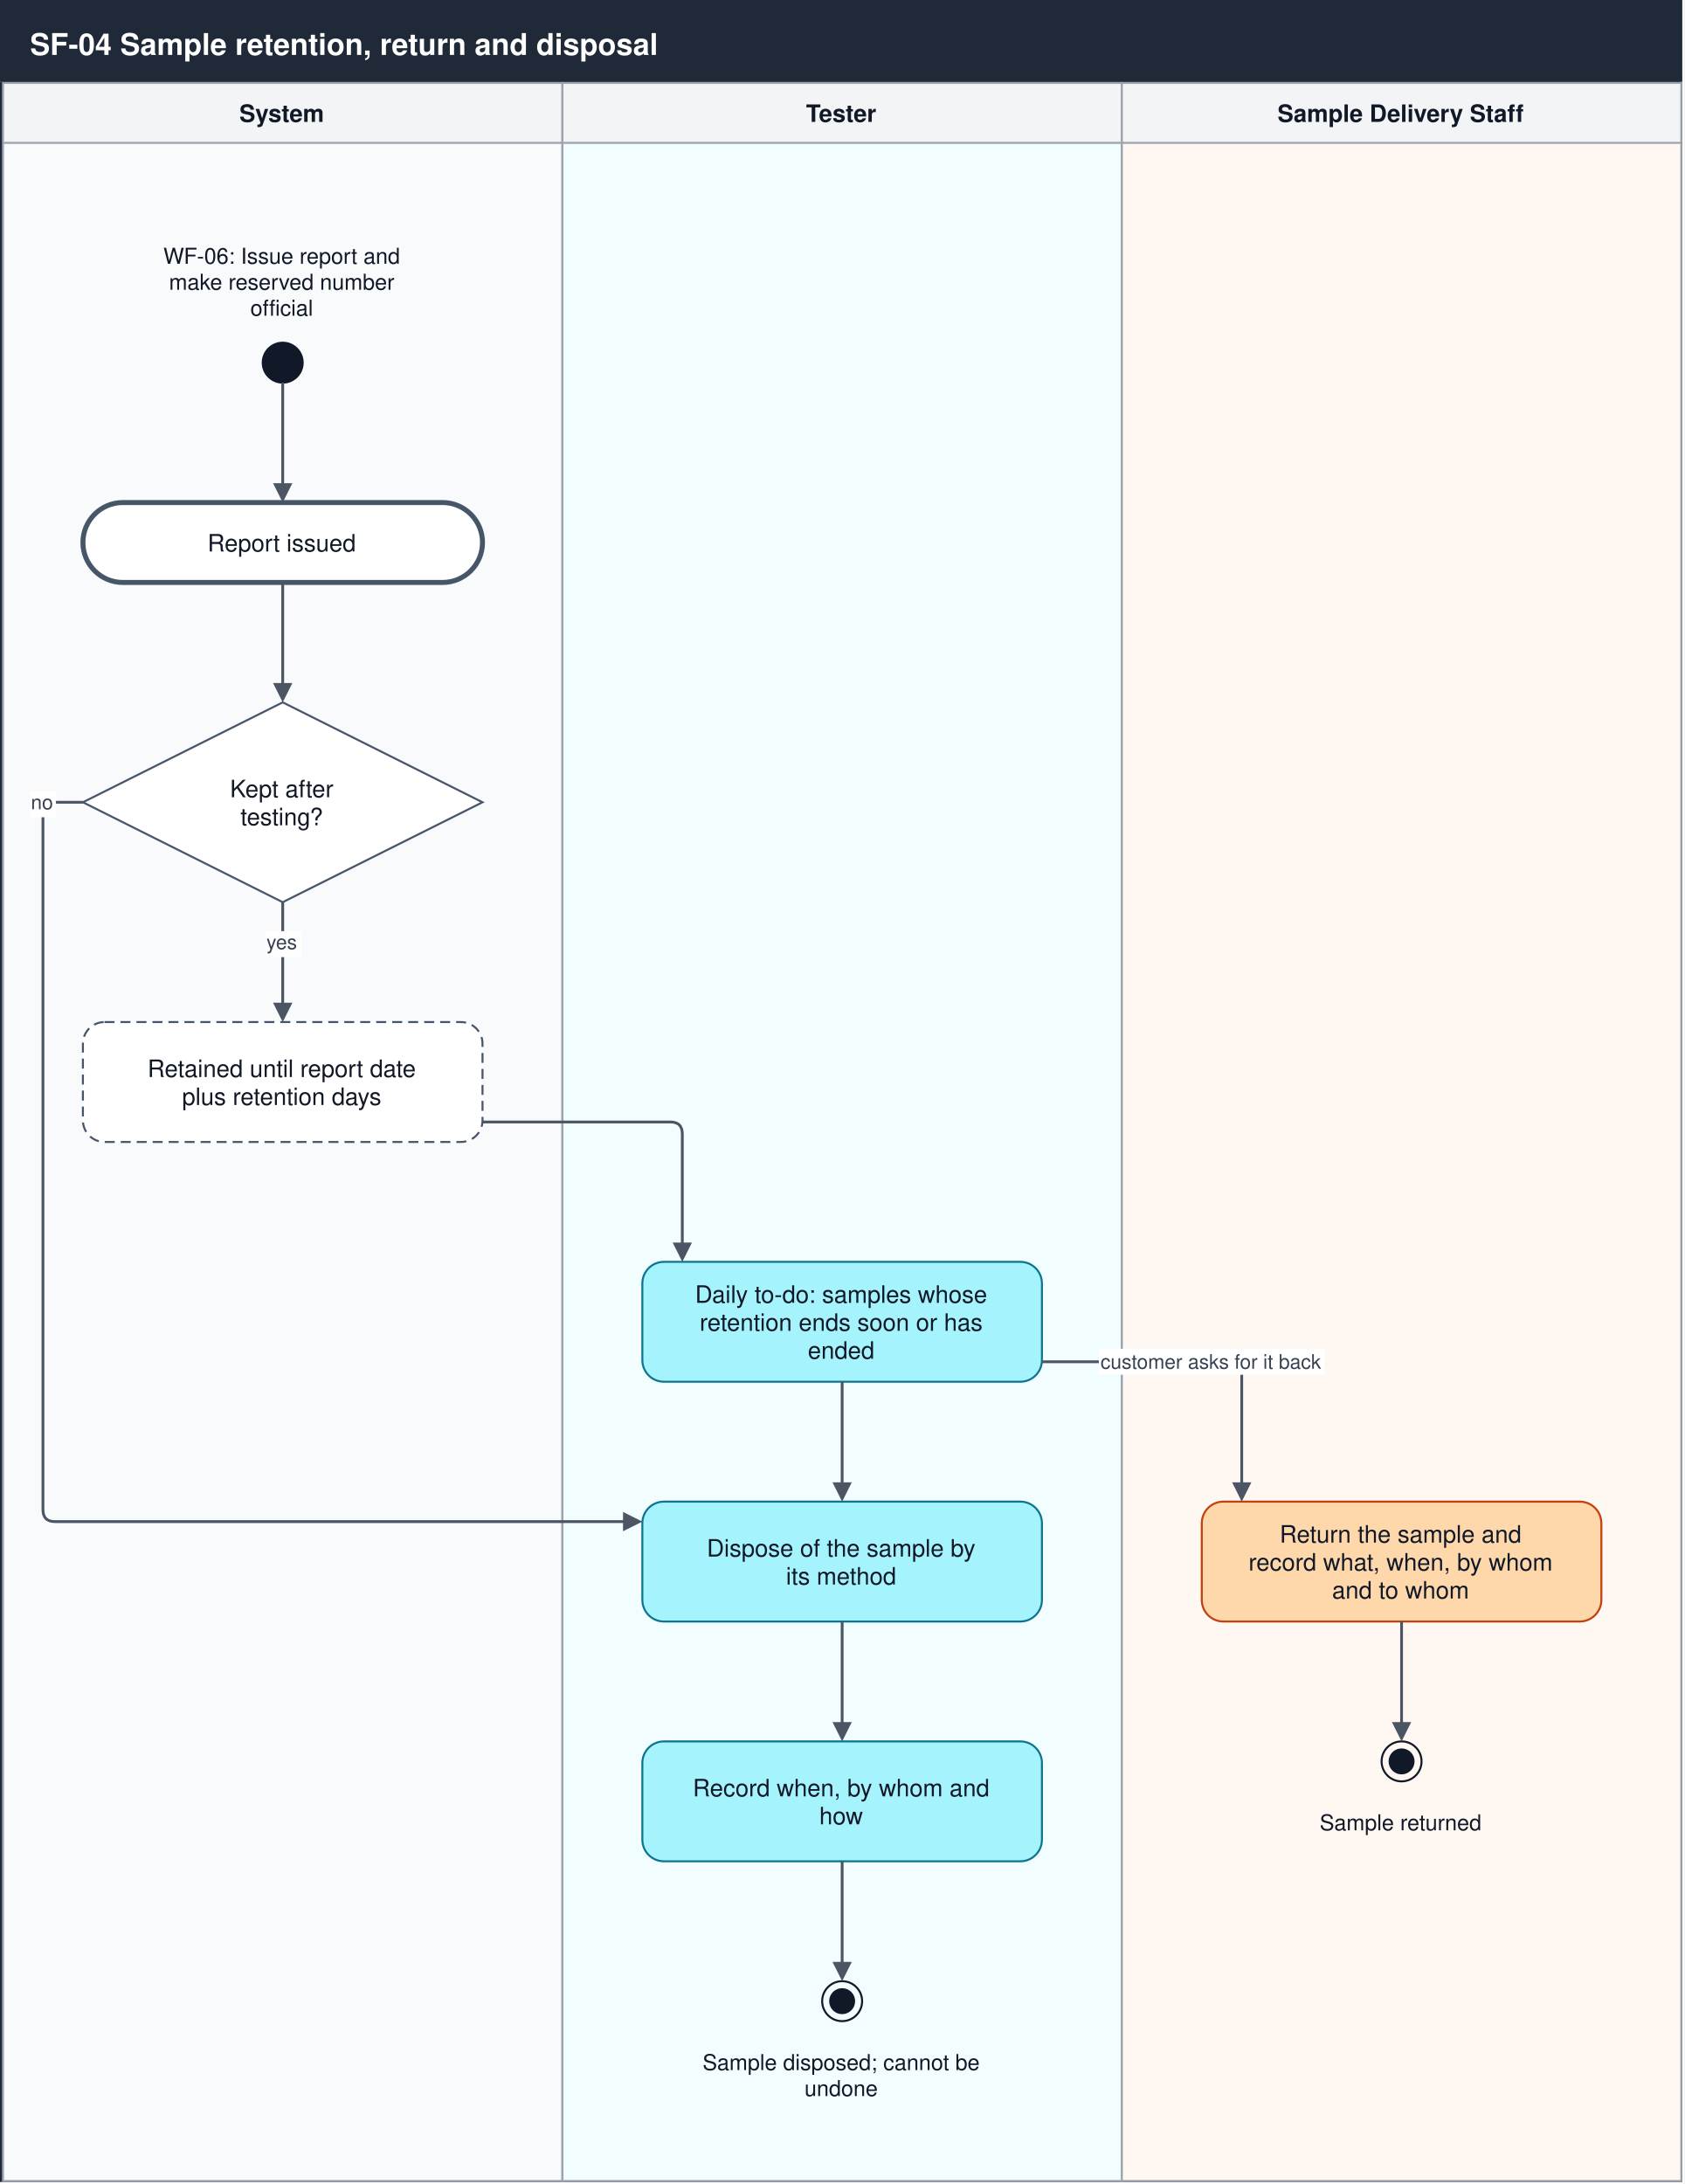
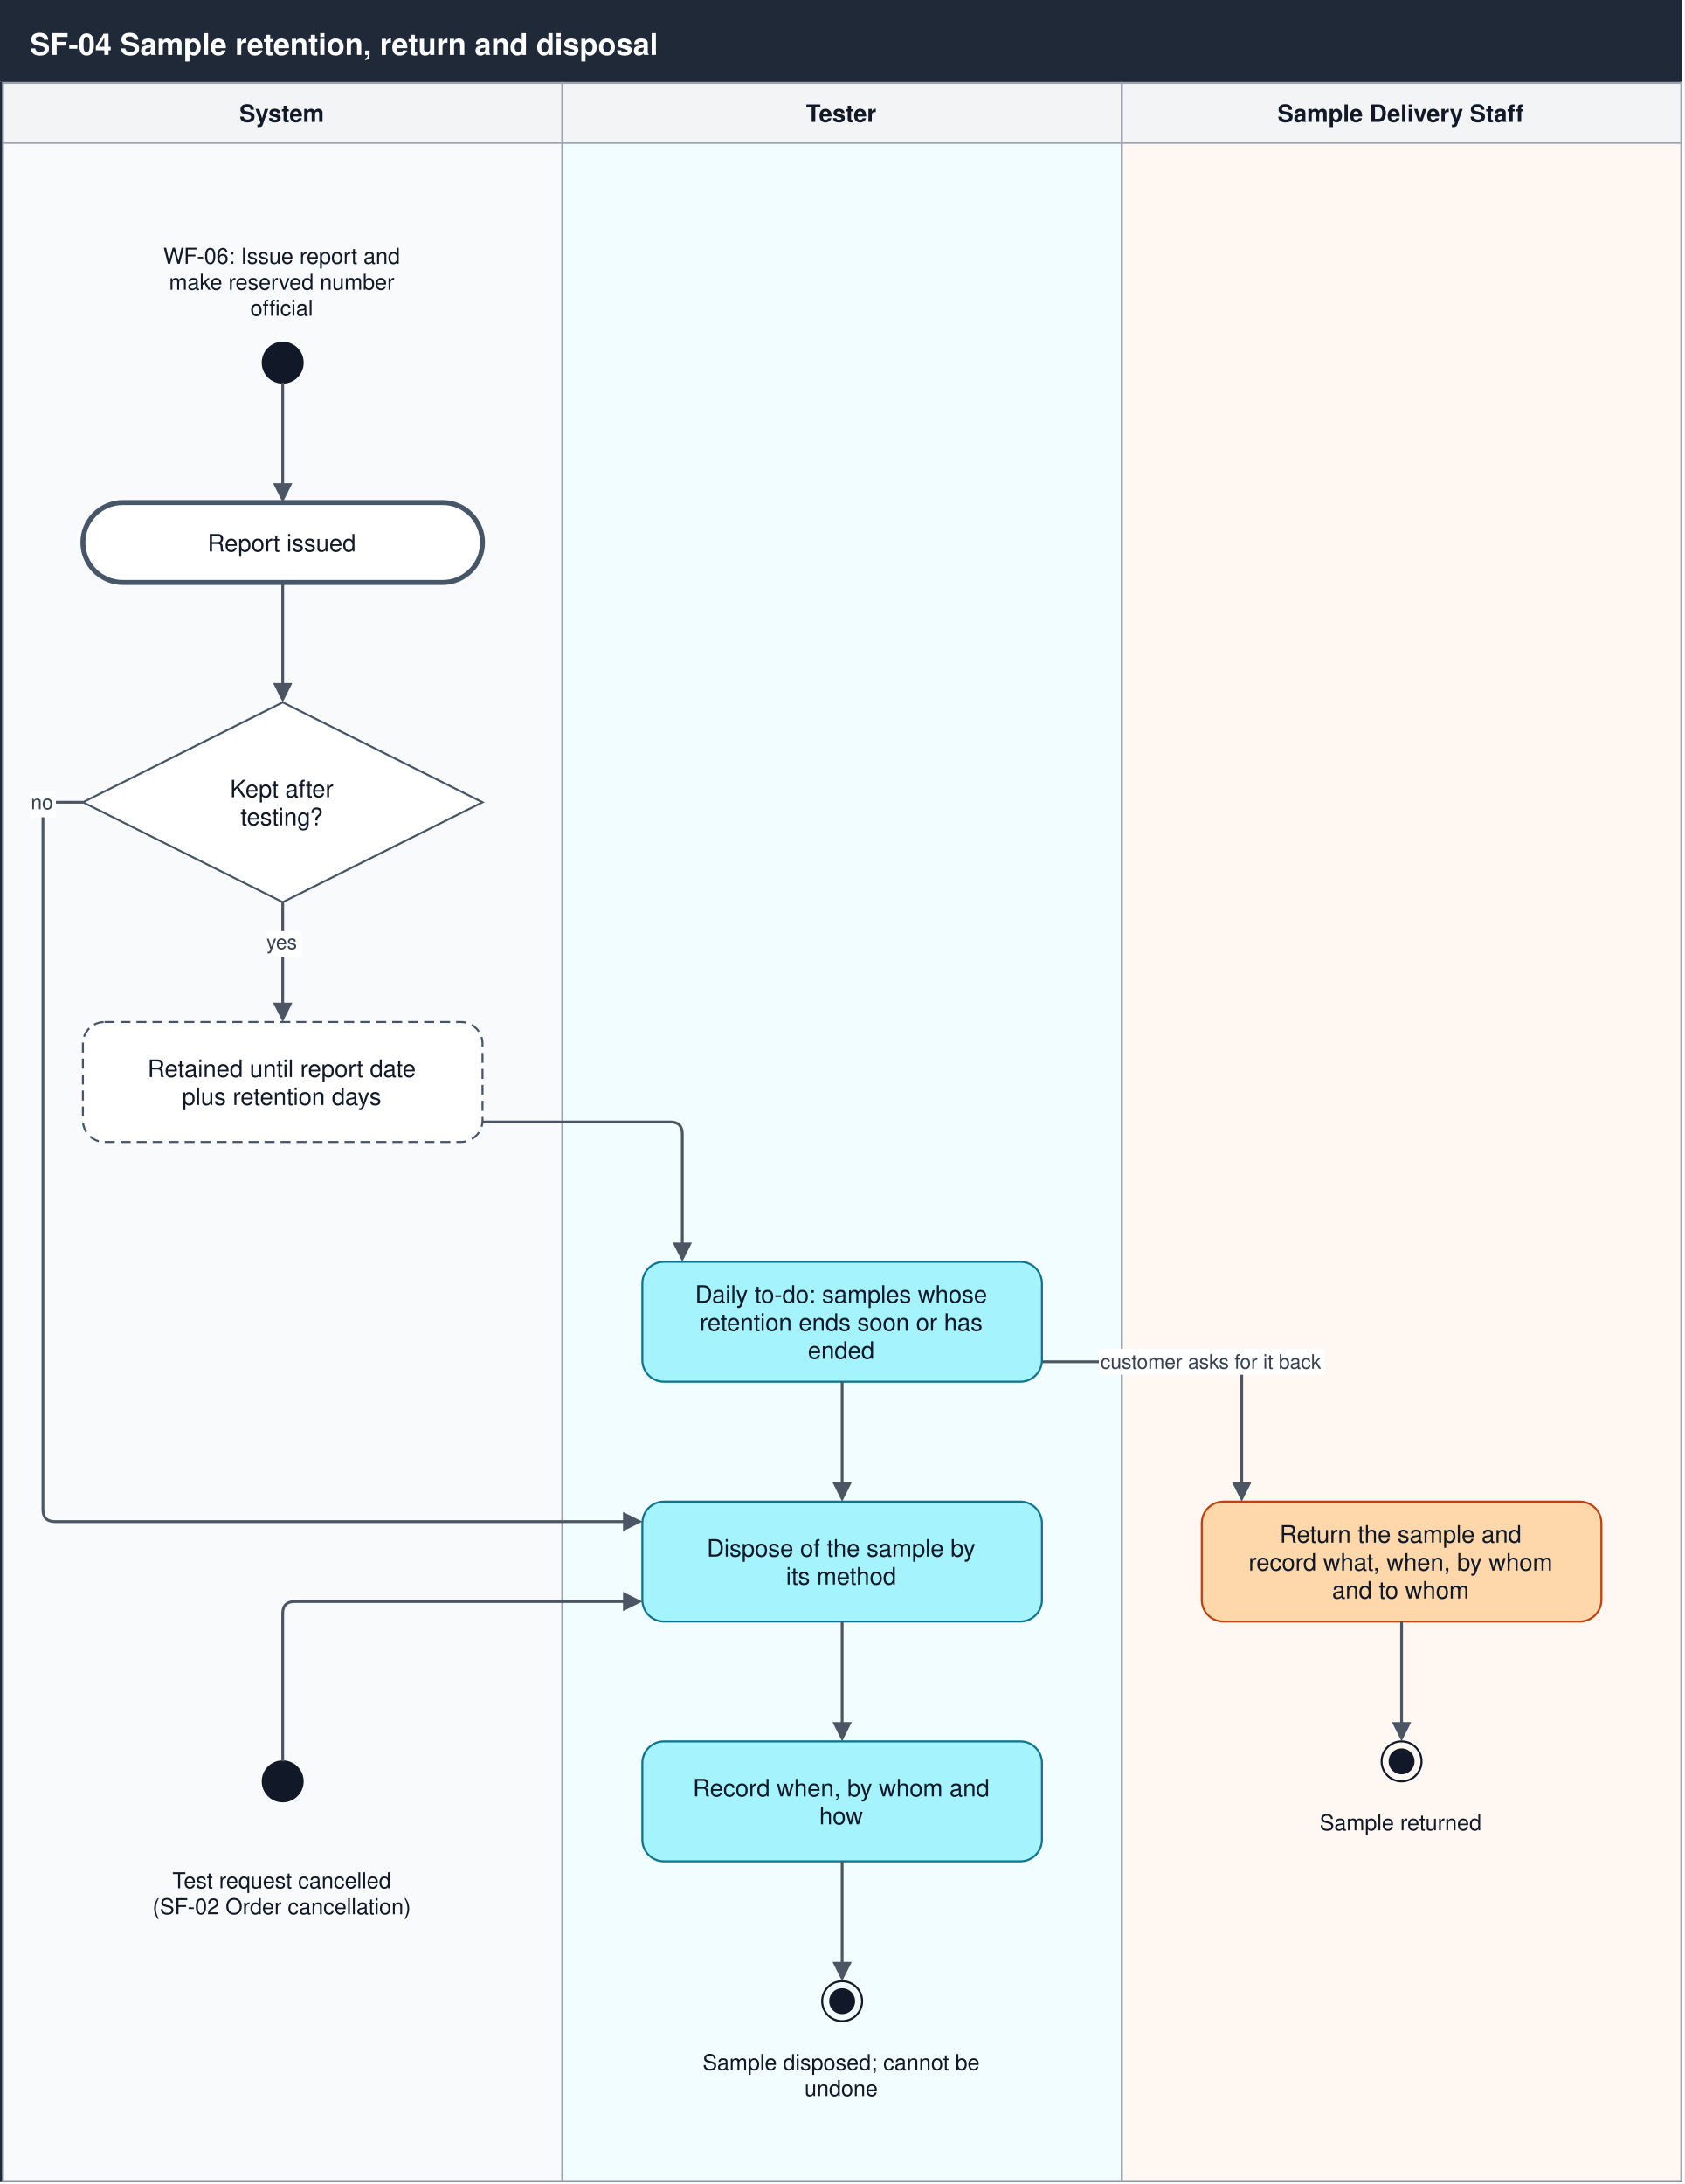
<svg xmlns="http://www.w3.org/2000/svg" style="background: #FFFFFF; background-color: light-dark(#FFFFFF, #121212); color-scheme: light;" version="1.1" width="843px" height="1093px" viewBox="0 0 843 1093">
  <defs />
  <rect fill="#FFFFFF" width="100%" height="100%" x="0" y="0" style="fill: light-dark(rgb(255, 255, 255), rgb(18, 18, 18));" />
  <g>
    <g data-cell-id="0">
      <g data-cell-id="1">
        <g data-cell-id="f_SF04">
          <g>
            <path d="M 1 41 L 1 1 L 841 1 L 841 41" fill="#1f2937" stroke="#1f2937" stroke-width="2" stroke-miterlimit="10" pointer-events="all" style="fill: light-dark(rgb(31, 41, 55), rgb(196, 204, 216)); stroke: light-dark(rgb(31, 41, 55), rgb(196, 204, 216));" />
            <path d="M 1 41 L 1 1091 L 841 1091 L 841 41" fill="#ffffff" stroke="#1f2937" stroke-width="2" stroke-miterlimit="10" pointer-events="all" style="fill: light-dark(rgb(255, 255, 255), rgb(18, 18, 18)); stroke: light-dark(rgb(31, 41, 55), rgb(196, 204, 216));" />
            <path d="M 1 41 L 841 41" fill="none" stroke="#1f2937" stroke-width="2" stroke-miterlimit="10" pointer-events="all" style="stroke: light-dark(rgb(31, 41, 55), rgb(196, 204, 216));" />
          </g>
          <g>
            <g fill="#FFFFFF" font-family="Helvetica" font-weight="bold" text-anchor="start" font-size="15px" style="fill: light-dark(rgb(255, 255, 255), rgb(18, 18, 18));">
              <text x="15" y="27.5">SF-04 Sample retention, return and disposal</text>
            </g>
          </g>
          <g data-cell-id="f_SF04_lane0">
            <g transform="translate(0.5,0.5)">
              <path d="M 1 71 L 1 41 L 281 41 L 281 71" fill="#f3f4f6" stroke="#9ca3af" stroke-miterlimit="10" pointer-events="all" style="fill: light-dark(rgb(243, 244, 246), rgb(26, 27, 28)); stroke: light-dark(rgb(156, 163, 175), rgb(92, 98, 108));" />
              <path d="M 1 71 L 1 1091 L 281 1091 L 281 71" fill="#f8fafc" stroke="#9ca3af" stroke-miterlimit="10" pointer-events="all" style="fill: light-dark(rgb(248, 250, 252), rgb(21, 23, 25)); stroke: light-dark(rgb(156, 163, 175), rgb(92, 98, 108));" />
              <path d="M 1 71 L 281 71" fill="none" stroke="#9ca3af" stroke-miterlimit="10" pointer-events="all" style="stroke: light-dark(rgb(156, 163, 175), rgb(92, 98, 108));" />
            </g>
            <g>
              <g fill="#111827" font-family="Helvetica" font-weight="bold" text-anchor="middle" font-size="12px" style="fill: light-dark(rgb(17, 24, 39), rgb(212, 218, 231));">
                <text x="141" y="61">System</text>
              </g>
            </g>
          </g>
          <g data-cell-id="f_SF04_lane1">
            <g transform="translate(0.5,0.5)">
              <path d="M 281 71 L 281 41 L 561 41 L 561 71" fill="#f3f4f6" stroke="#9ca3af" stroke-miterlimit="10" pointer-events="all" style="fill: light-dark(rgb(243, 244, 246), rgb(26, 27, 28)); stroke: light-dark(rgb(156, 163, 175), rgb(92, 98, 108));" />
              <path d="M 281 71 L 281 1091 L 561 1091 L 561 71" fill="#f2fdff" stroke="#9ca3af" stroke-miterlimit="10" pointer-events="all" style="fill: light-dark(rgb(242, 253, 255), rgb(15, 24, 26)); stroke: light-dark(rgb(156, 163, 175), rgb(92, 98, 108));" />
              <path d="M 281 71 L 561 71" fill="none" stroke="#9ca3af" stroke-miterlimit="10" pointer-events="all" style="stroke: light-dark(rgb(156, 163, 175), rgb(92, 98, 108));" />
            </g>
            <g>
              <g fill="#111827" font-family="Helvetica" font-weight="bold" text-anchor="middle" font-size="12px" style="fill: light-dark(rgb(17, 24, 39), rgb(212, 218, 231));">
                <text x="421" y="61">Tester</text>
              </g>
            </g>
          </g>
          <g data-cell-id="f_SF04_lane2">
            <g transform="translate(0.5,0.5)">
              <path d="M 561 71 L 561 41 L 841 41 L 841 71" fill="#f3f4f6" stroke="#9ca3af" stroke-miterlimit="10" pointer-events="all" style="fill: light-dark(rgb(243, 244, 246), rgb(26, 27, 28)); stroke: light-dark(rgb(156, 163, 175), rgb(92, 98, 108));" />
              <path d="M 561 71 L 561 1091 L 841 1091 L 841 71" fill="#fff8f2" stroke="#9ca3af" stroke-miterlimit="10" pointer-events="all" style="fill: light-dark(rgb(255, 248, 242), rgb(28, 22, 17)); stroke: light-dark(rgb(156, 163, 175), rgb(92, 98, 108));" />
              <path d="M 561 71 L 841 71" fill="none" stroke="#9ca3af" stroke-miterlimit="10" pointer-events="all" style="stroke: light-dark(rgb(156, 163, 175), rgb(92, 98, 108));" />
            </g>
            <g>
              <g fill="#111827" font-family="Helvetica" font-weight="bold" text-anchor="middle" font-size="12px" style="fill: light-dark(rgb(17, 24, 39), rgb(212, 218, 231));">
                <text x="701" y="61">Sample Delivery Staff</text>
              </g>
            </g>
          </g>
          <g data-cell-id="f_SF04_t1">
            <g transform="translate(0.5,0.5)">
              <rect x="321" y="631" width="200" height="60" rx="10.8" ry="10.8" fill="#a5f3fc" stroke="#0e7490" pointer-events="all" style="fill: light-dark(rgb(165, 243, 252), rgb(0, 55, 63)); stroke: light-dark(rgb(14, 116, 144), rgb(83, 171, 195));" />
            </g>
            <g>
              <g fill="#111827" font-family="Helvetica" text-anchor="middle" font-size="12px" style="fill: light-dark(rgb(17, 24, 39), rgb(212, 218, 231));">
                <text x="421" y="652">Daily to-do: samples whose</text>
                <text x="421" y="666">retention ends soon or has</text>
                <text x="421" y="680">ended</text>
              </g>
            </g>
          </g>
          <g data-cell-id="f_SF04_t2">
            <g transform="translate(0.5,0.5)">
              <rect x="321" y="751" width="200" height="60" rx="10.8" ry="10.8" fill="#a5f3fc" stroke="#0e7490" pointer-events="all" style="fill: light-dark(rgb(165, 243, 252), rgb(0, 55, 63)); stroke: light-dark(rgb(14, 116, 144), rgb(83, 171, 195));" />
            </g>
            <g>
              <g fill="#111827" font-family="Helvetica" text-anchor="middle" font-size="12px" style="fill: light-dark(rgb(17, 24, 39), rgb(212, 218, 231));">
                <text x="421" y="779">Dispose of the sample by</text>
                <text x="421" y="793">its method</text>
              </g>
            </g>
          </g>
          <g data-cell-id="f_SF04_t3">
            <g transform="translate(0.5,0.5)">
              <rect x="321" y="871" width="200" height="60" rx="10.8" ry="10.8" fill="#a5f3fc" stroke="#0e7490" pointer-events="all" style="fill: light-dark(rgb(165, 243, 252), rgb(0, 55, 63)); stroke: light-dark(rgb(14, 116, 144), rgb(83, 171, 195));" />
            </g>
            <g>
              <g fill="#111827" font-family="Helvetica" text-anchor="middle" font-size="12px" style="fill: light-dark(rgb(17, 24, 39), rgb(212, 218, 231));">
                <text x="421" y="899">Record when, by whom and</text>
                <text x="421" y="913">how</text>
              </g>
            </g>
          </g>
          <g data-cell-id="f_SF04_d1">
            <g transform="translate(0.5,0.5)">
              <rect x="601" y="751" width="200" height="60" rx="10.8" ry="10.8" fill="#fed7aa" stroke="#c2410c" pointer-events="all" style="fill: light-dark(rgb(254, 215, 170), rgb(77, 44, 5)); stroke: light-dark(rgb(194, 65, 12), rgb(251, 140, 94));" />
            </g>
            <g>
              <g fill="#111827" font-family="Helvetica" text-anchor="middle" font-size="12px" style="fill: light-dark(rgb(17, 24, 39), rgb(212, 218, 231));">
                <text x="701" y="772">Return the sample and</text>
                <text x="701" y="786">record what, when, by whom</text>
                <text x="701" y="800">and to whom</text>
              </g>
            </g>
          </g>
          <g data-cell-id="f_SF04_start">
            <g transform="translate(0.5,0.5)">
              <rect x="41" y="251" width="200" height="40" rx="20" ry="20" fill="#ffffff" stroke="#475569" stroke-width="2.5" pointer-events="all" style="fill: light-dark(rgb(255, 255, 255), rgb(18, 18, 18)); stroke: light-dark(rgb(71, 85, 105), rgb(155, 167, 184));" />
            </g>
            <g>
              <g fill="#111827" font-family="Helvetica" text-anchor="middle" font-size="12px" style="fill: light-dark(rgb(17, 24, 39), rgb(212, 218, 231));">
                <text x="141" y="276">Report issued</text>
              </g>
            </g>
          </g>
          <g data-cell-id="f_SF04_keep">
            <g transform="translate(0.5,0.5)">
              <path d="M 141 351 L 241 401 L 141 451 L 41 401 Z" fill="#ffffff" stroke="#475569" stroke-miterlimit="10" pointer-events="all" style="fill: light-dark(rgb(255, 255, 255), rgb(18, 18, 18)); stroke: light-dark(rgb(71, 85, 105), rgb(155, 167, 184));" />
            </g>
            <g>
              <g fill="#111827" font-family="Helvetica" text-anchor="middle" font-size="12px" style="fill: light-dark(rgb(17, 24, 39), rgb(212, 218, 231));">
                <text x="141" y="399">Kept after</text>
                <text x="141" y="413">testing?</text>
              </g>
            </g>
          </g>
          <g data-cell-id="f_SF04_retained">
            <g transform="translate(0.5,0.5)">
              <rect x="41" y="511" width="200" height="60" rx="10.8" ry="10.8" fill="#ffffff" stroke="#475569" stroke-dasharray="5 3" pointer-events="all" style="fill: light-dark(rgb(255, 255, 255), rgb(18, 18, 18)); stroke: light-dark(rgb(71, 85, 105), rgb(155, 167, 184));" />
            </g>
            <g>
              <g fill="#111827" font-family="Helvetica" text-anchor="middle" font-size="12px" style="fill: light-dark(rgb(17, 24, 39), rgb(212, 218, 231));">
                <text x="141" y="539">Retained until report date</text>
                <text x="141" y="553">plus retention days</text>
              </g>
            </g>
          </g>
          <g data-cell-id="f_SF04_returned">
            <g transform="translate(0.5,0.5)">
              <ellipse cx="701" cy="881" rx="6" ry="6" fill="#111827" stroke="#111827" pointer-events="all" style="fill: light-dark(rgb(17, 24, 39), rgb(212, 218, 231)); stroke: light-dark(rgb(17, 24, 39), rgb(212, 218, 231));" />
              <ellipse cx="701" cy="881" rx="10" ry="10" fill="none" stroke="#111827" pointer-events="all" style="stroke: light-dark(rgb(17, 24, 39), rgb(212, 218, 231));" />
            </g>
          </g>
          <g data-cell-id="f_SF04_returned_label">
            <g>
              <rect x="641" y="901" width="120" height="30" fill="none" stroke="none" pointer-events="all" />
            </g>
            <g>
              <g fill="#111827" font-family="Helvetica" text-anchor="middle" font-size="11px" style="fill: light-dark(rgb(17, 24, 39), rgb(212, 218, 231));">
                <text x="701" y="916">Sample returned</text>
              </g>
            </g>
          </g>
          <g data-cell-id="f_SF04_done">
            <g transform="translate(0.5,0.5)">
              <ellipse cx="421" cy="1001" rx="6" ry="6" fill="#111827" stroke="#111827" pointer-events="all" style="fill: light-dark(rgb(17, 24, 39), rgb(212, 218, 231)); stroke: light-dark(rgb(17, 24, 39), rgb(212, 218, 231));" />
              <ellipse cx="421" cy="1001" rx="10" ry="10" fill="none" stroke="#111827" pointer-events="all" style="stroke: light-dark(rgb(17, 24, 39), rgb(212, 218, 231));" />
            </g>
          </g>
          <g data-cell-id="f_SF04_done_label">
            <g>
              <rect x="321" y="1021" width="200" height="30" fill="none" stroke="none" pointer-events="all" />
            </g>
            <g>
              <g fill="#111827" font-family="Helvetica" text-anchor="middle" font-size="11px" style="fill: light-dark(rgb(17, 24, 39), rgb(212, 218, 231));">
                <text x="421" y="1036">Sample disposed; cannot be</text>
                <text x="421" y="1049">undone</text>
              </g>
            </g>
          </g>
          <g data-cell-id="f_SF04_in_start">
            <g transform="translate(0.5,0.5)">
              <ellipse cx="141" cy="181" rx="10" ry="10" fill="#111827" stroke="#111827" pointer-events="all" style="fill: light-dark(rgb(17, 24, 39), rgb(212, 218, 231)); stroke: light-dark(rgb(17, 24, 39), rgb(212, 218, 231));" />
            </g>
          </g>
          <g data-cell-id="f_SF04_in_start_label">
            <g>
              <rect x="51" y="111" width="180" height="50" fill="none" stroke="none" pointer-events="all" />
            </g>
            <g>
              <g fill="#111827" font-family="Helvetica" text-anchor="middle" font-size="11px" style="fill: light-dark(rgb(17, 24, 39), rgb(212, 218, 231));">
                <text x="141" y="132">WF-06: Issue report and</text>
                <text x="141" y="145">make reserved number</text>
                <text x="141" y="158">official</text>
              </g>
            </g>
          </g>
          <g data-cell-id="f_SF04_e0">
            <g transform="translate(0.5,0.5)">
              <path d="M 141 291 L 141 342.03" fill="none" stroke="#4b5563" stroke-width="1.4" stroke-miterlimit="10" pointer-events="stroke" style="stroke: light-dark(rgb(75, 85, 99), rgb(157, 166, 178));" />
              <path d="M 141 349.43 L 137.3 342.03 L 144.7 342.03 Z" fill="#4b5563" stroke="#4b5563" stroke-width="1.4" stroke-miterlimit="10" pointer-events="all" style="fill: light-dark(rgb(75, 85, 99), rgb(157, 166, 178)); stroke: light-dark(rgb(75, 85, 99), rgb(157, 166, 178));" />
            </g>
          </g>
          <g data-cell-id="f_SF04_e1">
            <g transform="translate(0.5,0.5)">
              <path d="M 141 451 L 141 502.03" fill="none" stroke="#4b5563" stroke-width="1.4" stroke-miterlimit="10" pointer-events="stroke" style="stroke: light-dark(rgb(75, 85, 99), rgb(157, 166, 178));" />
              <path d="M 141 509.43 L 137.3 502.03 L 144.7 502.03 Z" fill="#4b5563" stroke="#4b5563" stroke-width="1.4" stroke-miterlimit="10" pointer-events="all" style="fill: light-dark(rgb(75, 85, 99), rgb(157, 166, 178)); stroke: light-dark(rgb(75, 85, 99), rgb(157, 166, 178));" />
            </g>
            <g>
              <g fill="#374151" font-family="Helvetica" text-anchor="middle" font-size="10px" style="fill: light-dark(rgb(55, 65, 81), rgb(174, 183, 197));">
                <rect fill="#FFFFFF" stroke="none" x="133" y="466" width="18" height="13" stroke-width="0" style="fill: light-dark(rgb(255, 255, 255), rgb(18, 18, 18));" />
                <text x="141" y="475">yes</text>
              </g>
            </g>
          </g>
          <g data-cell-id="f_SF04_e2">
            <g transform="translate(0.5,0.5)">
              <path d="M 241 561 L 335 561 Q 341 561 341 567 L 341 622.03" fill="none" stroke="#4b5563" stroke-width="1.4" stroke-miterlimit="10" pointer-events="stroke" style="stroke: light-dark(rgb(75, 85, 99), rgb(157, 166, 178));" />
              <path d="M 341 629.43 L 337.3 622.03 L 344.7 622.03 Z" fill="#4b5563" stroke="#4b5563" stroke-width="1.4" stroke-miterlimit="10" pointer-events="all" style="fill: light-dark(rgb(75, 85, 99), rgb(157, 166, 178)); stroke: light-dark(rgb(75, 85, 99), rgb(157, 166, 178));" />
            </g>
          </g>
          <g data-cell-id="f_SF04_e3">
            <g transform="translate(0.5,0.5)">
              <path d="M 421 691 L 421 742.03" fill="none" stroke="#4b5563" stroke-width="1.4" stroke-miterlimit="10" pointer-events="stroke" style="stroke: light-dark(rgb(75, 85, 99), rgb(157, 166, 178));" />
              <path d="M 421 749.43 L 417.3 742.03 L 424.7 742.03 Z" fill="#4b5563" stroke="#4b5563" stroke-width="1.4" stroke-miterlimit="10" pointer-events="all" style="fill: light-dark(rgb(75, 85, 99), rgb(157, 166, 178)); stroke: light-dark(rgb(75, 85, 99), rgb(157, 166, 178));" />
            </g>
          </g>
          <g data-cell-id="f_SF04_e4">
            <g transform="translate(0.5,0.5)">
              <path d="M 521 681 L 615 681 Q 621 681 621 687 L 621 742.03" fill="none" stroke="#4b5563" stroke-width="1.4" stroke-miterlimit="10" pointer-events="stroke" style="stroke: light-dark(rgb(75, 85, 99), rgb(157, 166, 178));" />
              <path d="M 621 749.43 L 617.3 742.03 L 624.7 742.03 Z" fill="#4b5563" stroke="#4b5563" stroke-width="1.4" stroke-miterlimit="10" pointer-events="all" style="fill: light-dark(rgb(75, 85, 99), rgb(157, 166, 178)); stroke: light-dark(rgb(75, 85, 99), rgb(157, 166, 178));" />
            </g>
            <g>
              <g fill="#374151" font-family="Helvetica" text-anchor="middle" font-size="10px" style="fill: light-dark(rgb(55, 65, 81), rgb(174, 183, 197));">
                <rect fill="#FFFFFF" stroke="none" x="550" y="675" width="113" height="13" stroke-width="0" style="fill: light-dark(rgb(255, 255, 255), rgb(18, 18, 18));" />
                <text x="606" y="685">customer asks for it back</text>
              </g>
            </g>
          </g>
          <g data-cell-id="f_SF04_e5">
            <g transform="translate(0.5,0.5)">
              <path d="M 701 811 L 701 862.03" fill="none" stroke="#4b5563" stroke-width="1.4" stroke-miterlimit="10" pointer-events="stroke" style="stroke: light-dark(rgb(75, 85, 99), rgb(157, 166, 178));" />
              <path d="M 701 869.43 L 697.3 862.03 L 704.7 862.03 Z" fill="#4b5563" stroke="#4b5563" stroke-width="1.4" stroke-miterlimit="10" pointer-events="all" style="fill: light-dark(rgb(75, 85, 99), rgb(157, 166, 178)); stroke: light-dark(rgb(75, 85, 99), rgb(157, 166, 178));" />
            </g>
          </g>
          <g data-cell-id="f_SF04_e6">
            <g transform="translate(0.5,0.5)">
              <path d="M 41 401 L 27 401 Q 21 401 21 407 L 21 755 Q 21 761 27 761 L 312.03 761" fill="none" stroke="#4b5563" stroke-width="1.4" stroke-miterlimit="10" pointer-events="stroke" style="stroke: light-dark(rgb(75, 85, 99), rgb(157, 166, 178));" />
              <path d="M 319.43 761 L 312.03 764.7 L 312.03 757.3 Z" fill="#4b5563" stroke="#4b5563" stroke-width="1.4" stroke-miterlimit="10" pointer-events="all" style="fill: light-dark(rgb(75, 85, 99), rgb(157, 166, 178)); stroke: light-dark(rgb(75, 85, 99), rgb(157, 166, 178));" />
            </g>
            <g>
              <g fill="#374151" font-family="Helvetica" text-anchor="middle" font-size="10px" style="fill: light-dark(rgb(55, 65, 81), rgb(174, 183, 197));">
                <rect fill="#FFFFFF" stroke="none" x="15" y="396" width="13" height="13" stroke-width="0" style="fill: light-dark(rgb(255, 255, 255), rgb(18, 18, 18));" />
                <text x="21" y="405">no</text>
              </g>
            </g>
          </g>
          <g data-cell-id="f_SF04_e7">
            <g transform="translate(0.5,0.5)">
              <path d="M 421 811 L 421 862.03" fill="none" stroke="#4b5563" stroke-width="1.4" stroke-miterlimit="10" pointer-events="stroke" style="stroke: light-dark(rgb(75, 85, 99), rgb(157, 166, 178));" />
              <path d="M 421 869.43 L 417.3 862.03 L 424.7 862.03 Z" fill="#4b5563" stroke="#4b5563" stroke-width="1.4" stroke-miterlimit="10" pointer-events="all" style="fill: light-dark(rgb(75, 85, 99), rgb(157, 166, 178)); stroke: light-dark(rgb(75, 85, 99), rgb(157, 166, 178));" />
            </g>
          </g>
          <g data-cell-id="f_SF04_e8">
            <g transform="translate(0.5,0.5)">
              <path d="M 421 931 L 421 982.03" fill="none" stroke="#4b5563" stroke-width="1.4" stroke-miterlimit="10" pointer-events="stroke" style="stroke: light-dark(rgb(75, 85, 99), rgb(157, 166, 178));" />
              <path d="M 421 989.43 L 417.3 982.03 L 424.7 982.03 Z" fill="#4b5563" stroke="#4b5563" stroke-width="1.4" stroke-miterlimit="10" pointer-events="all" style="fill: light-dark(rgb(75, 85, 99), rgb(157, 166, 178)); stroke: light-dark(rgb(75, 85, 99), rgb(157, 166, 178));" />
            </g>
          </g>
          <g data-cell-id="f_SF04_e9">
            <g transform="translate(0.5,0.5)">
              <path d="M 141 191 L 141 242.03" fill="none" stroke="#4b5563" stroke-width="1.4" stroke-miterlimit="10" pointer-events="stroke" style="stroke: light-dark(rgb(75, 85, 99), rgb(157, 166, 178));" />
              <path d="M 141 249.43 L 137.3 242.03 L 144.7 242.03 Z" fill="#4b5563" stroke="#4b5563" stroke-width="1.4" stroke-miterlimit="10" pointer-events="all" style="fill: light-dark(rgb(75, 85, 99), rgb(157, 166, 178)); stroke: light-dark(rgb(75, 85, 99), rgb(157, 166, 178));" />
            </g>
          </g>
+           <g data-cell-id="f_SF04_in_cancel">
+             <g transform="translate(0.5,0.5)">
+               <ellipse cx="141" cy="891" rx="10" ry="10" fill="#111827" stroke="#111827" pointer-events="all" style="fill: light-dark(rgb(17, 24, 39), rgb(212, 218, 231)); stroke: light-dark(rgb(17, 24, 39), rgb(212, 218, 231));" />
+             </g>
+           </g>
+           <g data-cell-id="f_SF04_in_cancel_label">
+             <g>
+               <rect x="51" y="911" width="180" height="50" fill="none" stroke="none" pointer-events="all" />
+             </g>
+             <g>
+               <g fill="#111827" font-family="Helvetica" text-anchor="middle" font-size="11px" style="fill: light-dark(rgb(17, 24, 39), rgb(212, 218, 231));">
+                 <text x="141" y="945">Test request cancelled</text>
+                 <text x="141" y="958">(SF-02 Order cancellation)</text>
+               </g>
+             </g>
+           </g>
+           <g data-cell-id="f_SF04_e10">
+             <g transform="translate(0.5,0.5)">
+               <path d="M 141 881 L 141 807 Q 141 801 147 801 L 312.03 801" fill="none" stroke="#4b5563" stroke-width="1.4" stroke-miterlimit="10" pointer-events="stroke" style="stroke: light-dark(rgb(75, 85, 99), rgb(157, 166, 178));" />
+               <path d="M 319.43 801 L 312.03 804.7 L 312.03 797.3 Z" fill="#4b5563" stroke="#4b5563" stroke-width="1.4" stroke-miterlimit="10" pointer-events="all" style="fill: light-dark(rgb(75, 85, 99), rgb(157, 166, 178)); stroke: light-dark(rgb(75, 85, 99), rgb(157, 166, 178));" />
+             </g>
+           </g>
        </g>
      </g>
    </g>
  </g>
</svg>
